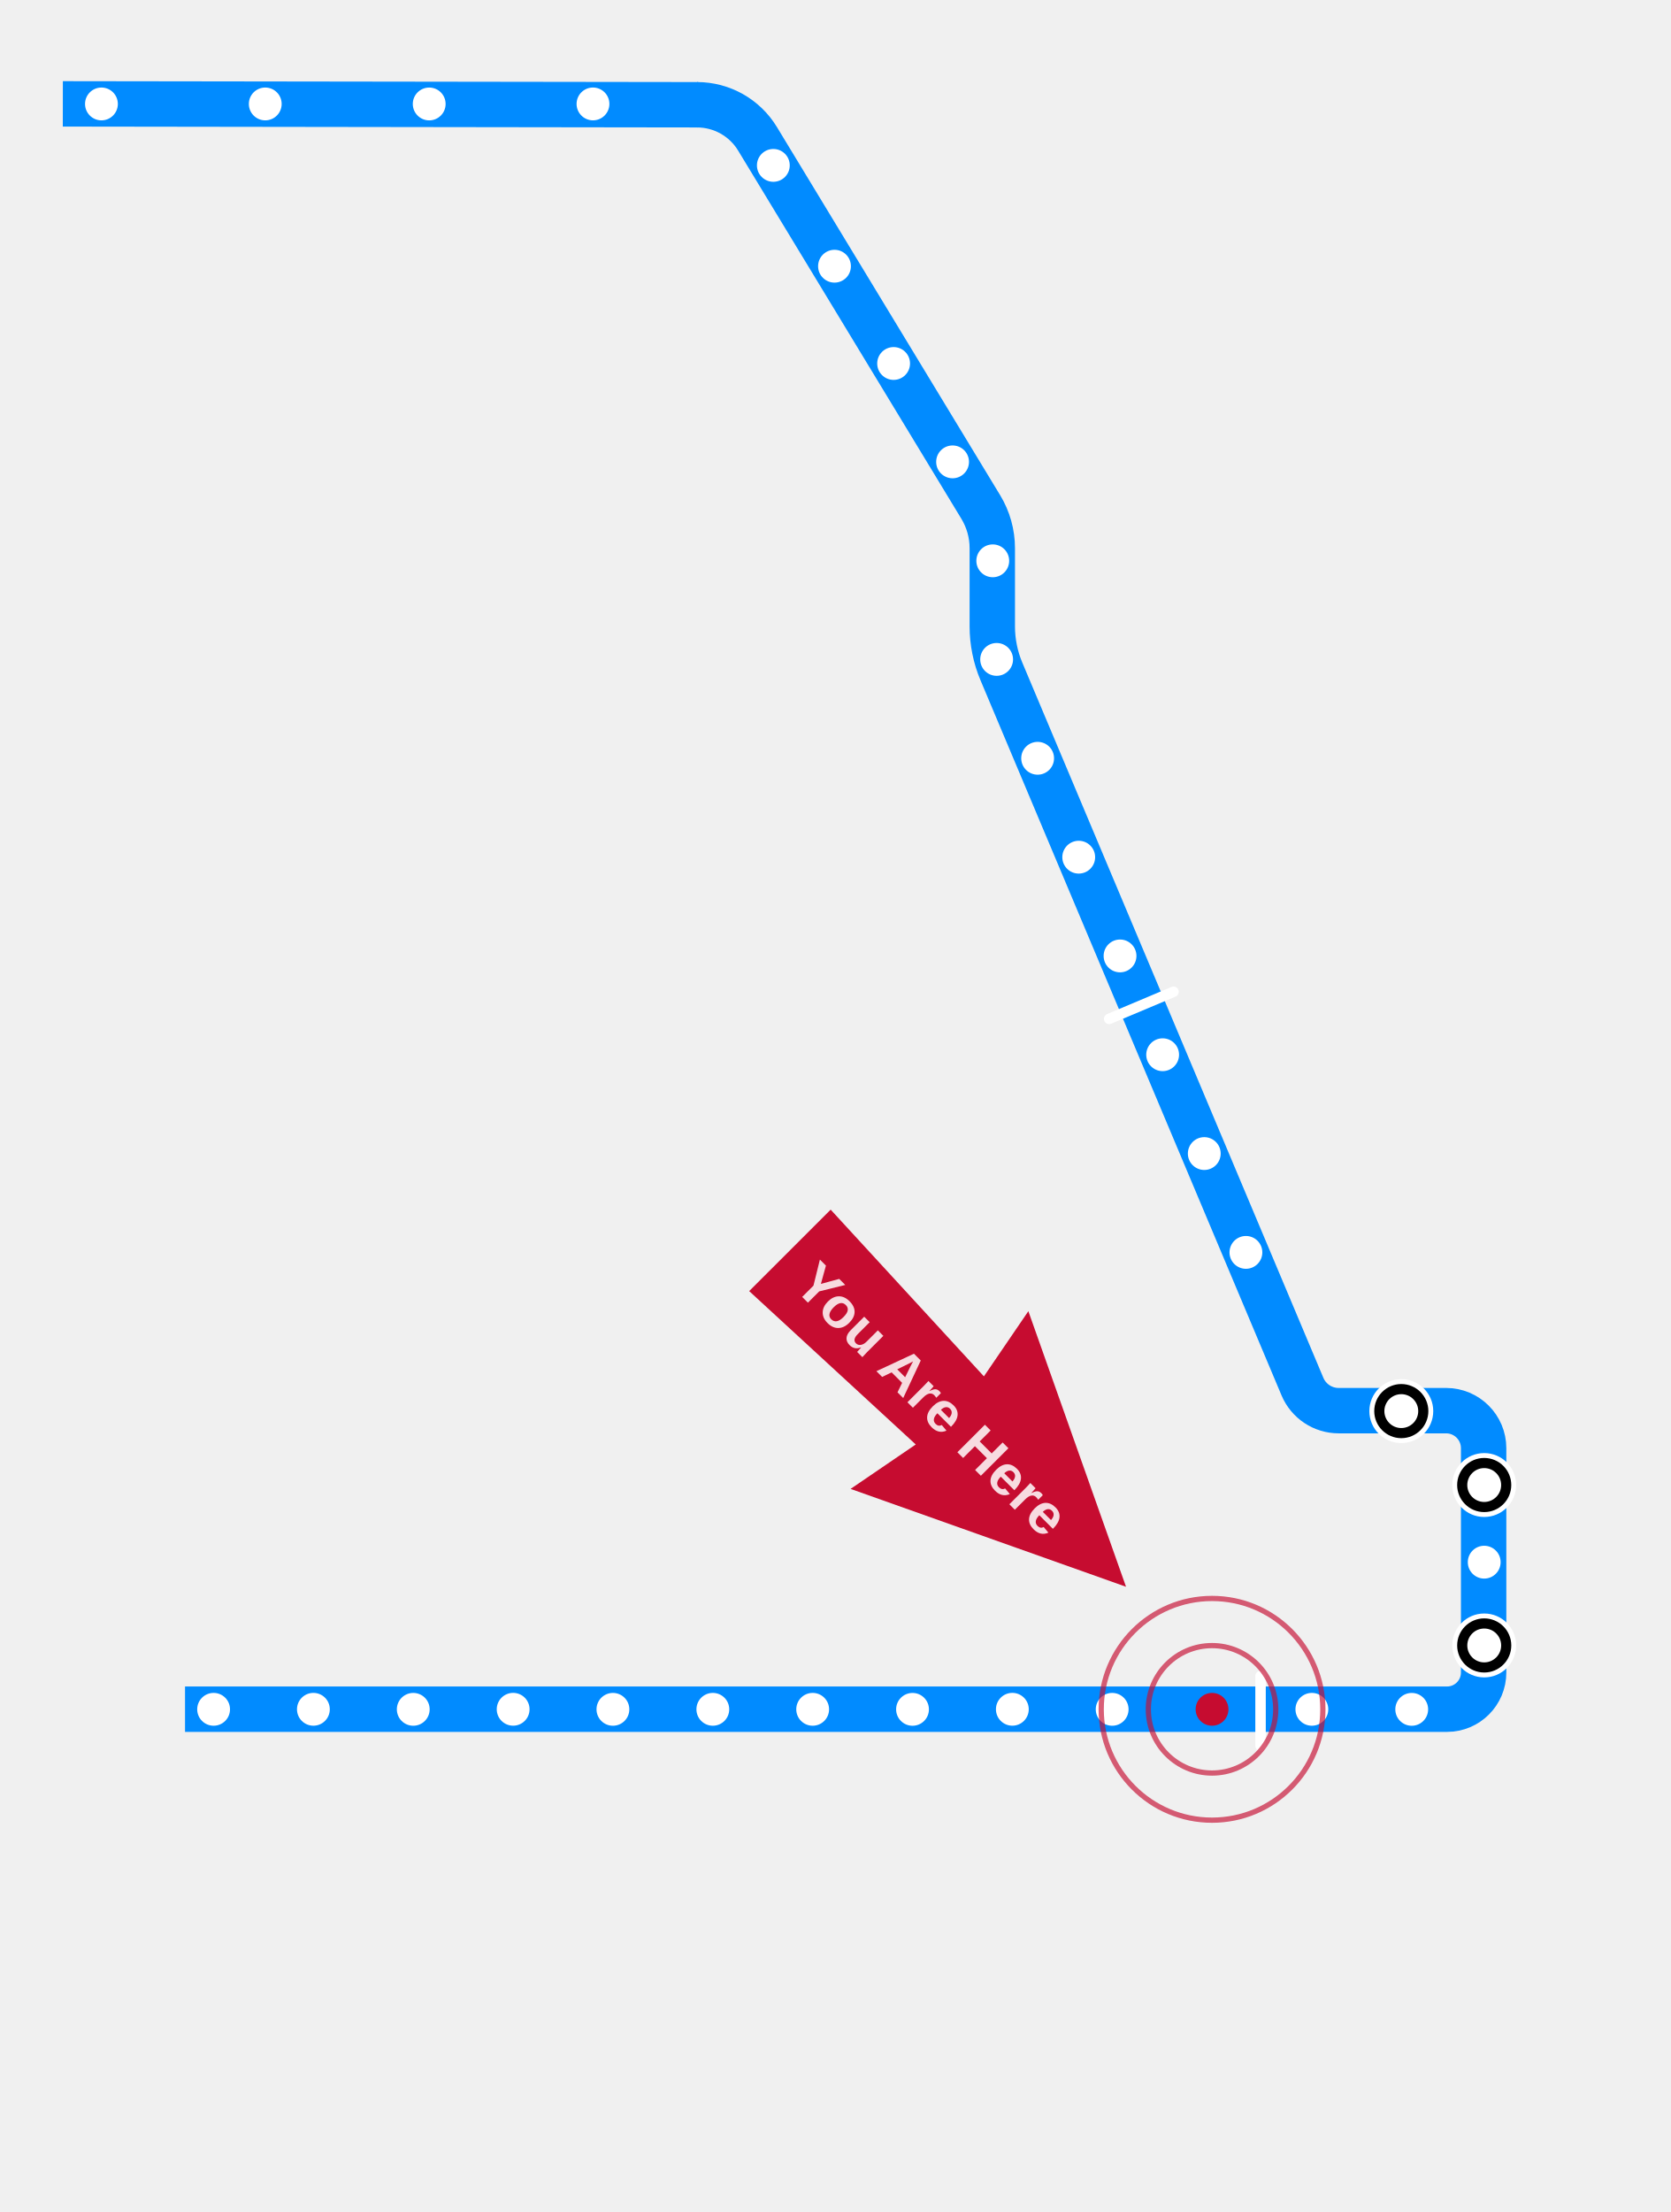
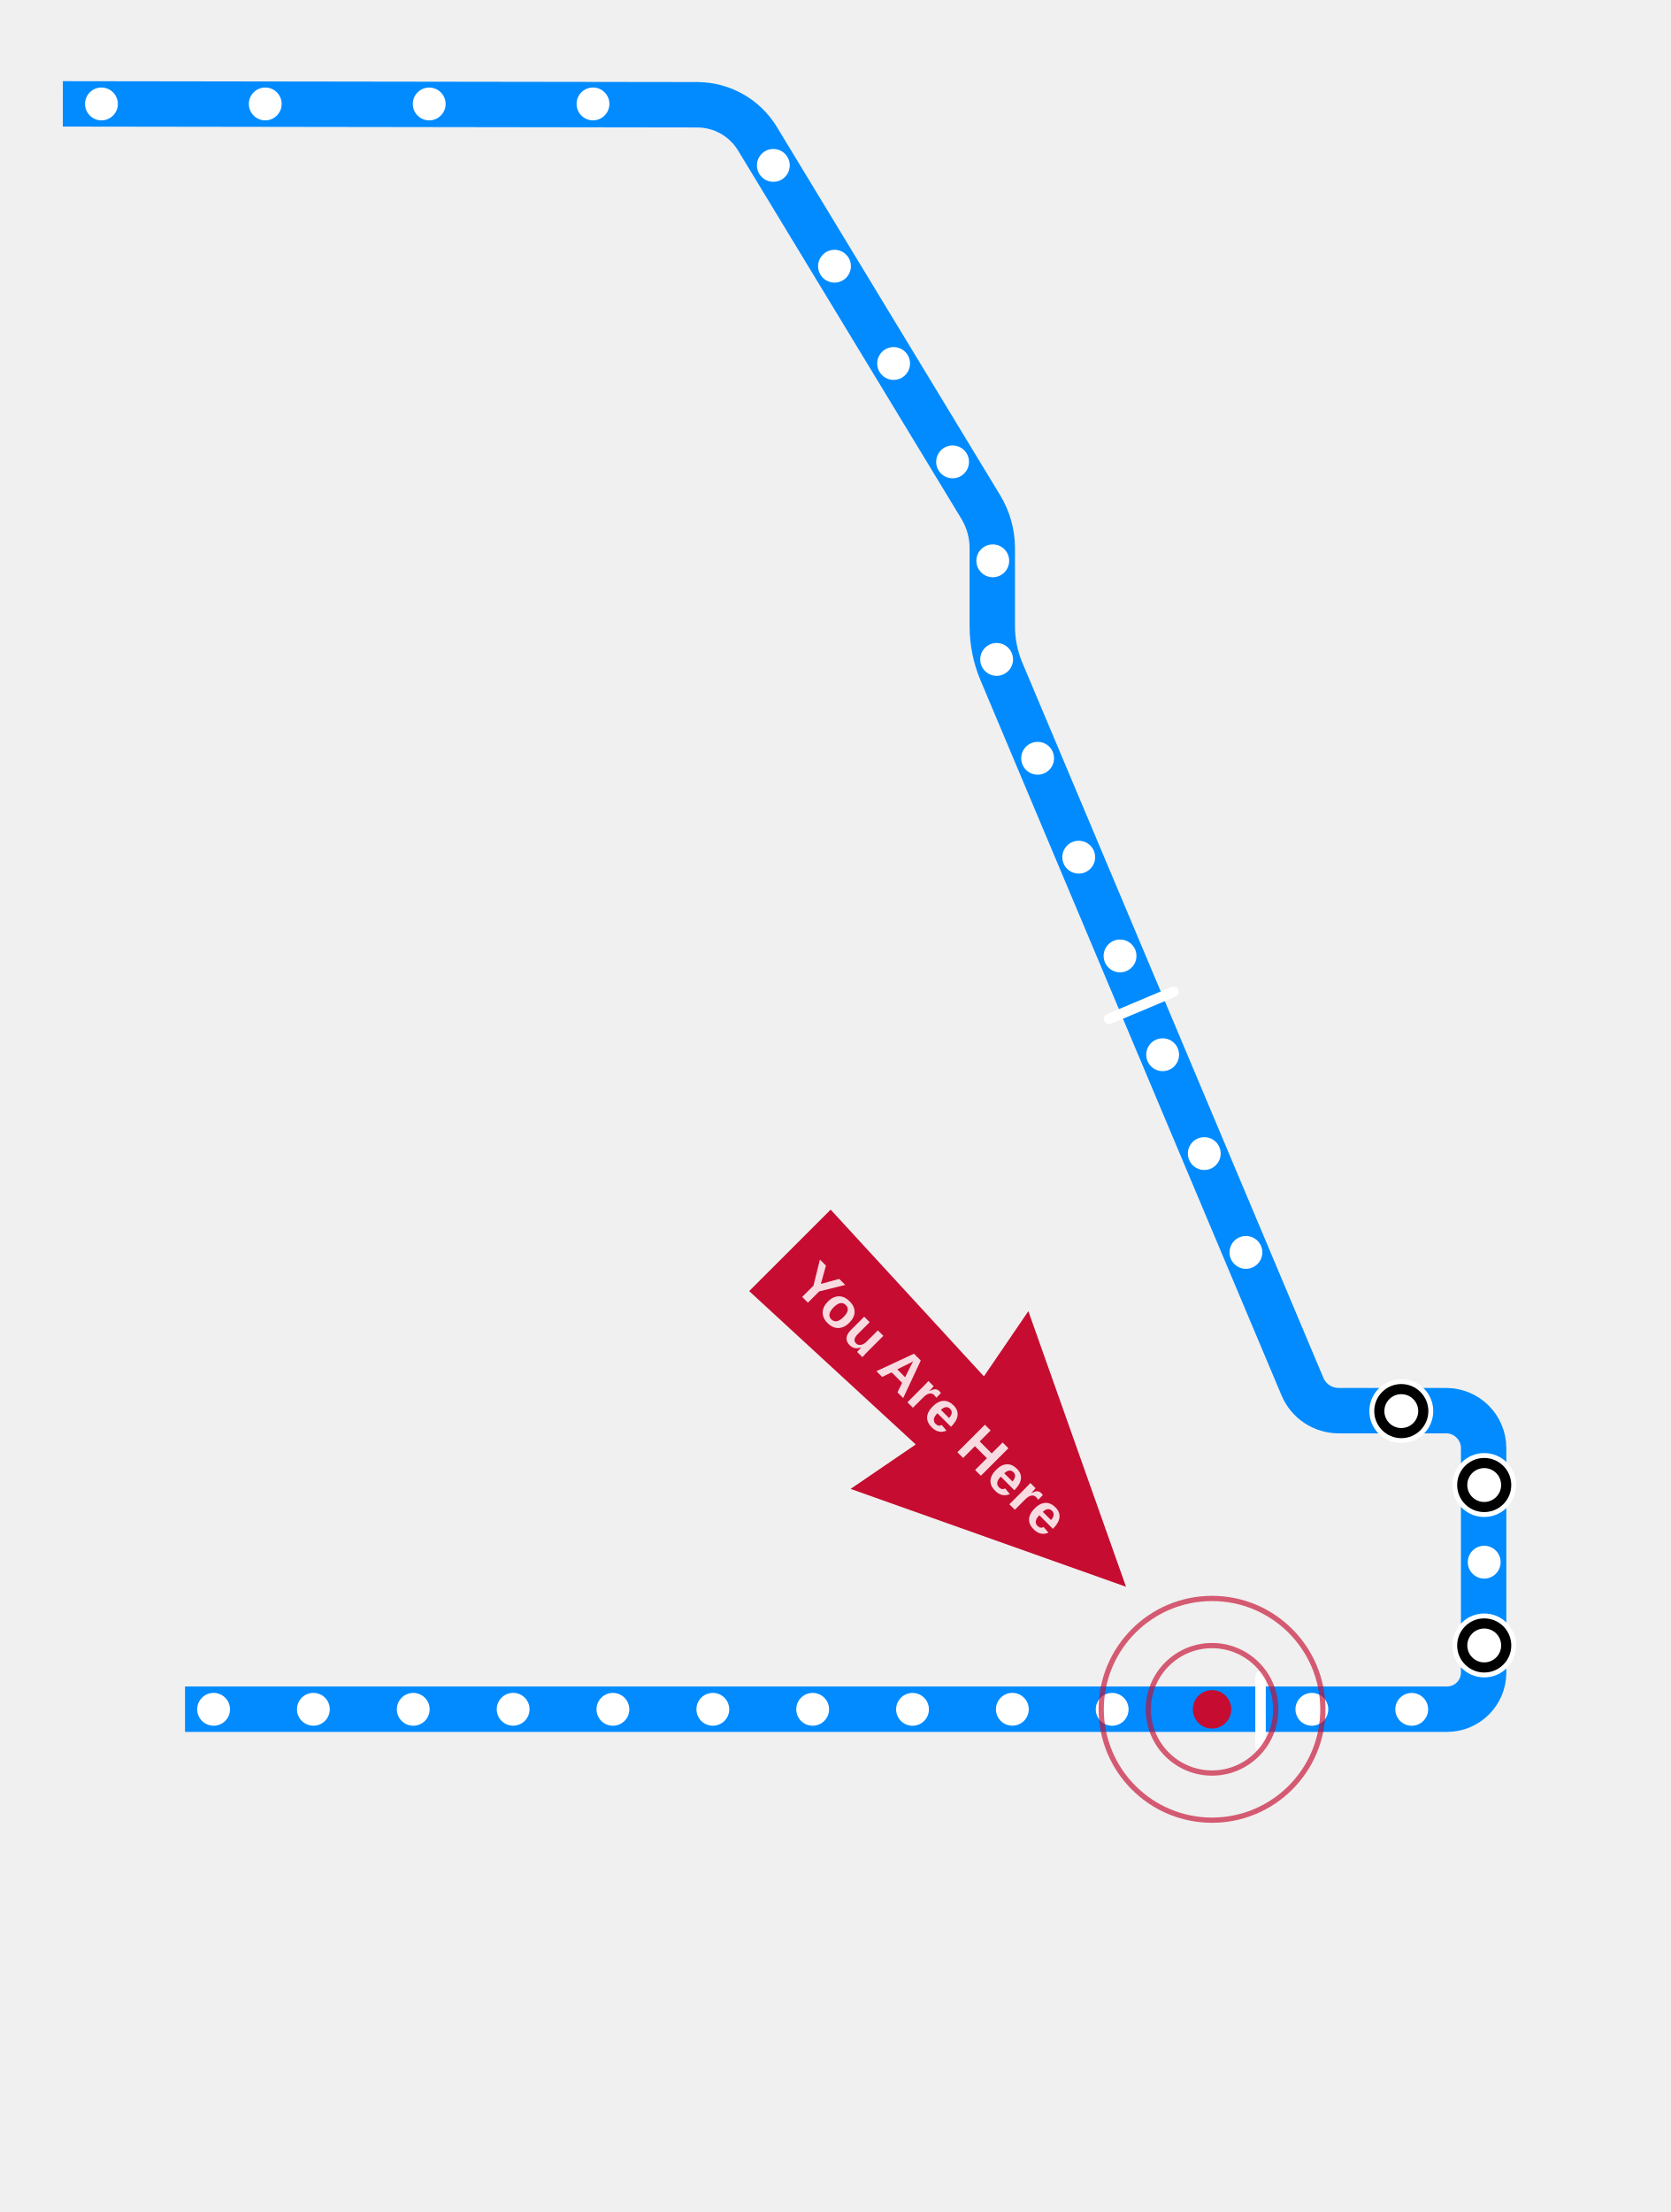
<svg xmlns="http://www.w3.org/2000/svg" width="957" height="1267" viewBox="0 0 957 1267">
  <path id="Path" fill="#000000" stroke="#018bff" stroke-width="26" d="M 36 59.5 L 400 60.002" />
  <path id="path1" fill="none" stroke="#018bff" stroke-width="26" d="M 400 60 L 399.36 60 C 413.518 60 426.649 67.394 433.99 79.5 L 561.9 290.41 C 566.217 297.525 568.5 305.688 568.5 314.01 L 568.5 358.75 C 568.499 367.615 570.27 376.39 573.71 384.56 L 746.2 794.23 C 749.713 802.575 757.886 808.001 766.94 808 L 828.5 808 C 840.374 808 850 817.626 850 829.5 L 850 958 C 850 969.598 840.598 979 829 979 L 106 979" />
  <path id="path2" fill="#ffffff" stroke="none" d="M 67.52 59.54 C 67.52 64.731 63.311 68.94 58.12 68.94 C 52.929 68.94 48.72 64.731 48.72 59.54 C 48.72 54.349 52.929 50.14 58.12 50.14 C 63.311 50.14 67.52 54.349 67.52 59.54 Z" />
  <path id="path3" fill="#ffffff" stroke="none" d="M 161.37 59.54 C 161.37 64.731 157.161 68.94 151.97 68.94 C 146.779 68.94 142.57 64.731 142.57 59.54 C 142.57 54.349 146.779 50.14 151.97 50.14 C 157.161 50.14 161.37 54.349 161.37 59.54 Z" />
  <path id="path4" fill="#ffffff" stroke="none" d="M 255.3 59.55 C 255.3 64.741 251.091 68.95 245.9 68.95 C 240.709 68.95 236.5 64.741 236.5 59.55 C 236.5 54.359 240.709 50.15 245.9 50.15 C 251.091 50.15 255.3 54.359 255.3 59.55 Z" />
  <path id="path5" fill="#ffffff" stroke="none" d="M 349.13 59.53 C 349.13 64.721 344.921 68.93 339.73 68.93 C 334.539 68.93 330.33 64.721 330.33 59.53 C 330.33 54.339 334.539 50.13 339.73 50.13 C 344.921 50.13 349.13 54.339 349.13 59.53 Z" />
  <path id="path6" fill="#ffffff" stroke="none" d="M 452.46 94.73 C 452.46 99.922 448.251 104.13 443.06 104.13 C 437.869 104.13 433.66 99.922 433.66 94.73 C 433.66 89.539 437.869 85.33 443.06 85.33 C 448.251 85.33 452.46 89.539 452.46 94.73 Z" />
  <path id="path7" fill="#ffffff" stroke="none" d="M 487.5 152.48 C 487.5 157.672 483.291 161.88 478.1 161.88 C 472.909 161.88 468.7 157.672 468.7 152.48 C 468.7 147.289 472.909 143.08 478.1 143.08 C 483.291 143.08 487.5 147.289 487.5 152.48 Z" />
  <path id="path8" fill="#ffffff" stroke="none" d="M 521.37 208.2 C 521.37 213.391 517.161 217.6 511.97 217.6 C 506.779 217.6 502.57 213.391 502.57 208.2 C 502.57 203.009 506.779 198.8 511.97 198.8 C 517.161 198.8 521.37 203.009 521.37 208.2 Z" />
  <path id="path9" fill="#ffffff" stroke="none" d="M 555.15 264.55 C 555.15 269.741 550.941 273.95 545.75 273.95 C 540.559 273.95 536.35 269.741 536.35 264.55 C 536.35 259.359 540.559 255.15 545.75 255.15 C 550.941 255.15 555.15 259.359 555.15 264.55 Z" />
  <path id="path10" fill="#ffffff" stroke="none" d="M 578.17 321.23 C 578.17 326.422 573.961 330.63 568.77 330.63 C 563.579 330.63 559.37 326.422 559.37 321.23 C 559.37 316.039 563.579 311.83 568.77 311.83 C 573.961 311.83 578.17 316.039 578.17 321.23 Z" />
  <path id="path11" fill="#ffffff" stroke="none" d="M 580.39 377.7 C 580.39 382.891 576.181 387.1 570.99 387.1 C 565.799 387.1 561.59 382.891 561.59 377.7 C 561.59 372.509 565.799 368.3 570.99 368.3 C 576.181 368.3 580.39 372.509 580.39 377.7 Z" />
  <path id="path12" fill="#ffffff" stroke="none" d="M 603.88 434.33 C 603.88 439.521 599.671 443.73 594.48 443.73 C 589.289 443.73 585.08 439.521 585.08 434.33 C 585.08 429.139 589.289 424.93 594.48 424.93 C 599.671 424.93 603.88 429.139 603.88 434.33 Z" />
  <path id="path13" fill="#ffffff" stroke="none" d="M 627.42 490.98 C 627.42 496.172 623.211 500.38 618.02 500.38 C 612.829 500.38 608.62 496.172 608.62 490.98 C 608.62 485.789 612.829 481.58 618.02 481.58 C 623.211 481.58 627.42 485.789 627.42 490.98 Z" />
  <path id="path14" fill="#ffffff" stroke="none" d="M 651.09 547.54 C 651.09 552.732 646.881 556.94 641.69 556.94 C 636.499 556.94 632.29 552.732 632.29 547.54 C 632.29 542.349 636.499 538.14 641.69 538.14 C 646.881 538.14 651.09 542.349 651.09 547.54 Z" />
  <path id="path15" fill="#ffffff" stroke="none" d="M 675.5 604.13 C 675.5 609.321 671.292 613.53 666.1 613.53 C 660.909 613.53 656.7 609.321 656.7 604.13 C 656.7 598.939 660.909 594.73 666.1 594.73 C 671.292 594.73 675.5 598.939 675.5 604.13 Z" />
  <path id="path16" fill="#ffffff" stroke="none" d="M 699.35 660.74 C 699.35 665.931 695.141 670.14 689.95 670.14 C 684.759 670.14 680.55 665.931 680.55 660.74 C 680.55 655.549 684.759 651.34 689.95 651.34 C 695.141 651.34 699.35 655.549 699.35 660.74 Z" />
  <path id="path17" fill="#ffffff" stroke="none" d="M 723.21 717.35 C 723.21 722.542 719.001 726.75 713.81 726.75 C 708.619 726.75 704.41 722.542 704.41 717.35 C 704.41 712.159 708.619 707.95 713.81 707.95 C 719.001 707.95 723.21 712.159 723.21 717.35 Z" />
  <path id="path18" fill="#ffffff" stroke="none" d="M 859.73 894.79 C 859.73 899.982 855.521 904.19 850.33 904.19 C 845.139 904.19 840.93 899.982 840.93 894.79 C 840.93 889.599 845.139 885.39 850.33 885.39 C 855.521 885.39 859.73 889.599 859.73 894.79 Z" />
  <path id="path19" fill="#ffffff" stroke="none" d="M 131.78 979.07 C 131.78 984.261 127.571 988.47 122.38 988.47 C 117.189 988.47 112.98 984.261 112.98 979.07 C 112.98 973.879 117.189 969.67 122.38 969.67 C 127.571 969.67 131.78 973.879 131.78 979.07 Z" />
  <path id="path20" fill="#ffffff" stroke="none" d="M 188.95 979.06 C 188.95 984.251 184.741 988.46 179.55 988.46 C 174.359 988.46 170.15 984.251 170.15 979.06 C 170.15 973.869 174.359 969.66 179.55 969.66 C 184.741 969.66 188.95 973.869 188.95 979.06 Z" />
  <path id="path21" fill="#ffffff" stroke="none" d="M 246.16 979.08 C 246.16 984.271 241.951 988.48 236.76 988.48 C 231.569 988.48 227.36 984.271 227.36 979.08 C 227.36 973.889 231.569 969.68 236.76 969.68 C 241.951 969.68 246.16 973.889 246.16 979.08 Z" />
  <path id="path22" fill="#ffffff" stroke="none" d="M 303.39 979.05 C 303.39 984.241 299.181 988.45 293.99 988.45 C 288.799 988.45 284.59 984.241 284.59 979.05 C 284.59 973.859 288.799 969.65 293.99 969.65 C 299.181 969.65 303.39 973.859 303.39 979.05 Z" />
  <path id="path23" fill="#ffffff" stroke="none" d="M 360.55 979.08 C 360.55 984.271 356.341 988.48 351.15 988.48 C 345.959 988.48 341.75 984.271 341.75 979.08 C 341.75 973.889 345.959 969.68 351.15 969.68 C 356.341 969.68 360.55 973.889 360.55 979.08 Z" />
  <path id="path24" fill="#ffffff" stroke="none" d="M 417.79 979.07 C 417.79 984.261 413.581 988.47 408.39 988.47 C 403.199 988.47 398.99 984.261 398.99 979.07 C 398.99 973.879 403.199 969.67 408.39 969.67 C 413.581 969.67 417.79 973.879 417.79 979.07 Z" />
  <path id="path25" fill="#ffffff" stroke="none" d="M 474.99 979.07 C 474.99 984.261 470.781 988.47 465.59 988.47 C 460.399 988.47 456.19 984.261 456.19 979.07 C 456.19 973.879 460.399 969.67 465.59 969.67 C 470.781 969.67 474.99 973.879 474.99 979.07 Z" />
  <path id="path26" fill="#ffffff" stroke="none" d="M 532.2 979.09 C 532.2 984.281 527.991 988.49 522.8 988.49 C 517.609 988.49 513.4 984.281 513.4 979.09 C 513.4 973.898 517.609 969.69 522.8 969.69 C 527.991 969.69 532.2 973.898 532.2 979.09 Z" />
  <path id="path27" fill="#ffffff" stroke="none" d="M 589.39 979.05 C 589.39 984.241 585.181 988.45 579.99 988.45 C 574.799 988.45 570.59 984.241 570.59 979.05 C 570.59 973.859 574.799 969.65 579.99 969.65 C 585.181 969.65 589.39 973.859 589.39 979.05 Z" />
  <path id="path28" fill="#ffffff" stroke="none" d="M 646.58 979.08 C 646.58 984.271 642.371 988.48 637.18 988.48 C 631.989 988.48 627.78 984.271 627.78 979.08 C 627.78 973.889 631.989 969.68 637.18 969.68 C 642.371 969.68 646.58 973.889 646.58 979.08 Z" />
  <path id="path29" fill="#c60c30" stroke="none" d="M 703.8 979.07 C 703.8 984.261 699.591 988.47 694.4 988.47 C 689.208 988.47 685 984.261 685 979.07 C 685 973.879 689.208 969.67 694.4 969.67 C 699.591 969.67 703.8 973.879 703.8 979.07 Z" />
  <path id="path30" fill="#ffffff" stroke="none" d="M 760.99 979.07 C 760.99 984.261 756.781 988.47 751.59 988.47 C 746.398 988.47 742.19 984.261 742.19 979.07 C 742.19 973.879 746.398 969.67 751.59 969.67 C 756.781 969.67 760.99 973.879 760.99 979.07 Z" />
  <path id="path31" fill="#ffffff" stroke="none" d="M 818.2 979.09 C 818.2 984.281 813.991 988.49 808.8 988.49 C 803.609 988.49 799.4 984.281 799.4 979.09 C 799.4 973.898 803.609 969.69 808.8 969.69 C 813.991 969.69 818.2 973.898 818.2 979.09 Z" />
  <clipPath id="clipPath1">
    <path d="M 780 786 L 826 786 L 826 832 L 780 832 Z" />
  </clipPath>
  <path id="path32" fill="#ffffff" stroke="none" clip-path="url(#clipPath1)" d="M 821.13 808.26 C 821.13 818.367 812.937 826.56 802.83 826.56 C 792.723 826.56 784.53 818.367 784.53 808.26 C 784.53 798.153 792.723 789.96 802.83 789.96 C 812.937 789.96 821.13 798.153 821.13 808.26 Z" />
  <path id="path33" fill="#ffffff" stroke="none" d="M 868.63 850.6 C 868.63 860.707 860.437 868.9 850.33 868.9 C 840.223 868.9 832.03 860.707 832.03 850.6 C 832.03 840.493 840.223 832.3 850.33 832.3 C 860.437 832.3 868.63 840.493 868.63 850.6 Z" />
  <path id="path34" fill="#ffffff" stroke="none" d="M 868.64 942.49 C 868.64 952.597 860.447 960.79 850.34 960.79 C 840.233 960.79 832.04 952.597 832.04 942.49 C 832.04 932.383 840.233 924.19 850.34 924.19 C 860.447 924.19 868.64 932.383 868.64 942.49 Z" />
  <path id="path35" fill="#000000" stroke="none" d="M 818.33 808.26 C 818.33 816.82 811.39 823.76 802.83 823.76 C 794.27 823.76 787.33 816.82 787.33 808.26 C 787.33 799.7 794.27 792.76 802.83 792.76 C 811.39 792.76 818.33 799.7 818.33 808.26 Z" />
  <path id="path36" fill="#000000" stroke="none" d="M 865.83 850.6 C 865.83 859.16 858.89 866.1 850.33 866.1 C 841.77 866.1 834.83 859.16 834.83 850.6 C 834.83 842.04 841.77 835.1 850.33 835.1 C 858.89 835.1 865.83 842.04 865.83 850.6 Z" />
  <path id="path37" fill="#000000" stroke="none" d="M 865.84 942.49 C 865.84 951.05 858.9 957.99 850.34 957.99 C 841.78 957.99 834.84 951.05 834.84 942.49 C 834.84 933.93 841.78 926.99 850.34 926.99 C 858.9 926.99 865.84 933.93 865.84 942.49 Z" />
  <path id="path38" fill="#ffffff" stroke="none" d="M 812.53 808.26 C 812.53 813.617 808.187 817.96 802.83 817.96 C 797.473 817.96 793.13 813.617 793.13 808.26 C 793.13 802.903 797.473 798.56 802.83 798.56 C 808.187 798.56 812.53 802.903 812.53 808.26 Z" />
  <path id="path39" fill="#ffffff" stroke="none" d="M 860.03 850.6 C 860.03 855.957 855.687 860.3 850.33 860.3 C 844.973 860.3 840.63 855.957 840.63 850.6 C 840.63 845.243 844.973 840.9 850.33 840.9 C 855.687 840.9 860.03 845.243 860.03 850.6 Z" />
  <path id="path40" fill="#ffffff" stroke="none" d="M 860.04 942.49 C 860.04 947.847 855.697 952.19 850.34 952.19 C 844.983 952.19 840.64 947.847 840.64 942.49 C 840.64 937.133 844.983 932.79 850.34 932.79 C 855.697 932.79 860.04 937.133 860.04 942.49 Z" />
  <path id="divider-damen-division" fill="#000000" stroke="#ffffff" stroke-width="6" stroke-linecap="round" d="M 635.46 583.6 L 672.33 568.07" />
  <path id="divider-uic-clinton" fill="#000000" stroke="#ffffff" stroke-width="6" stroke-linecap="round" d="M 722.19 960 L 722.19 1000" />
  <circle cx="694.4" cy="979.07" r="36.5" fill="none" stroke="#c60c30" stroke-width="3" opacity="0.66" />
  <circle cx="694.4" cy="979.07" r="63.5" fill="none" stroke="#c60c30" stroke-width="3" opacity="0.66" />
+   <circle id="coverage-dot" cx="694.4" cy="979.07" r="11" fill="#c60c30" stroke="none" />
  <g id="you-are-here" transform="translate(572.02,0.00) rotate(-30,122.38,979.07)">
    <g id="Group">
      <path id="path43" fill="#c60c30" stroke="none" d="M 12.502 639.025 L 51.223 762.823 L 6.161 766.187 L 114.801 893.634 L 145.265 728.96 L 104.546 748.553 L 76.258 621.963 Z" />
      <g id="g1">
        <text id="You-Are-Here" opacity="0.85" transform="matrix(0.258521 0.966006 -0.966006 0.258521 775.9927 482.0297)" xml:space="preserve" x="-30.4" y="759" font-family="Arial" font-size="32.4" font-weight="700" fill="#ffffff" letter-spacing="0.312">You Are Here</text>
      </g>
    </g>
  </g>
</svg>
